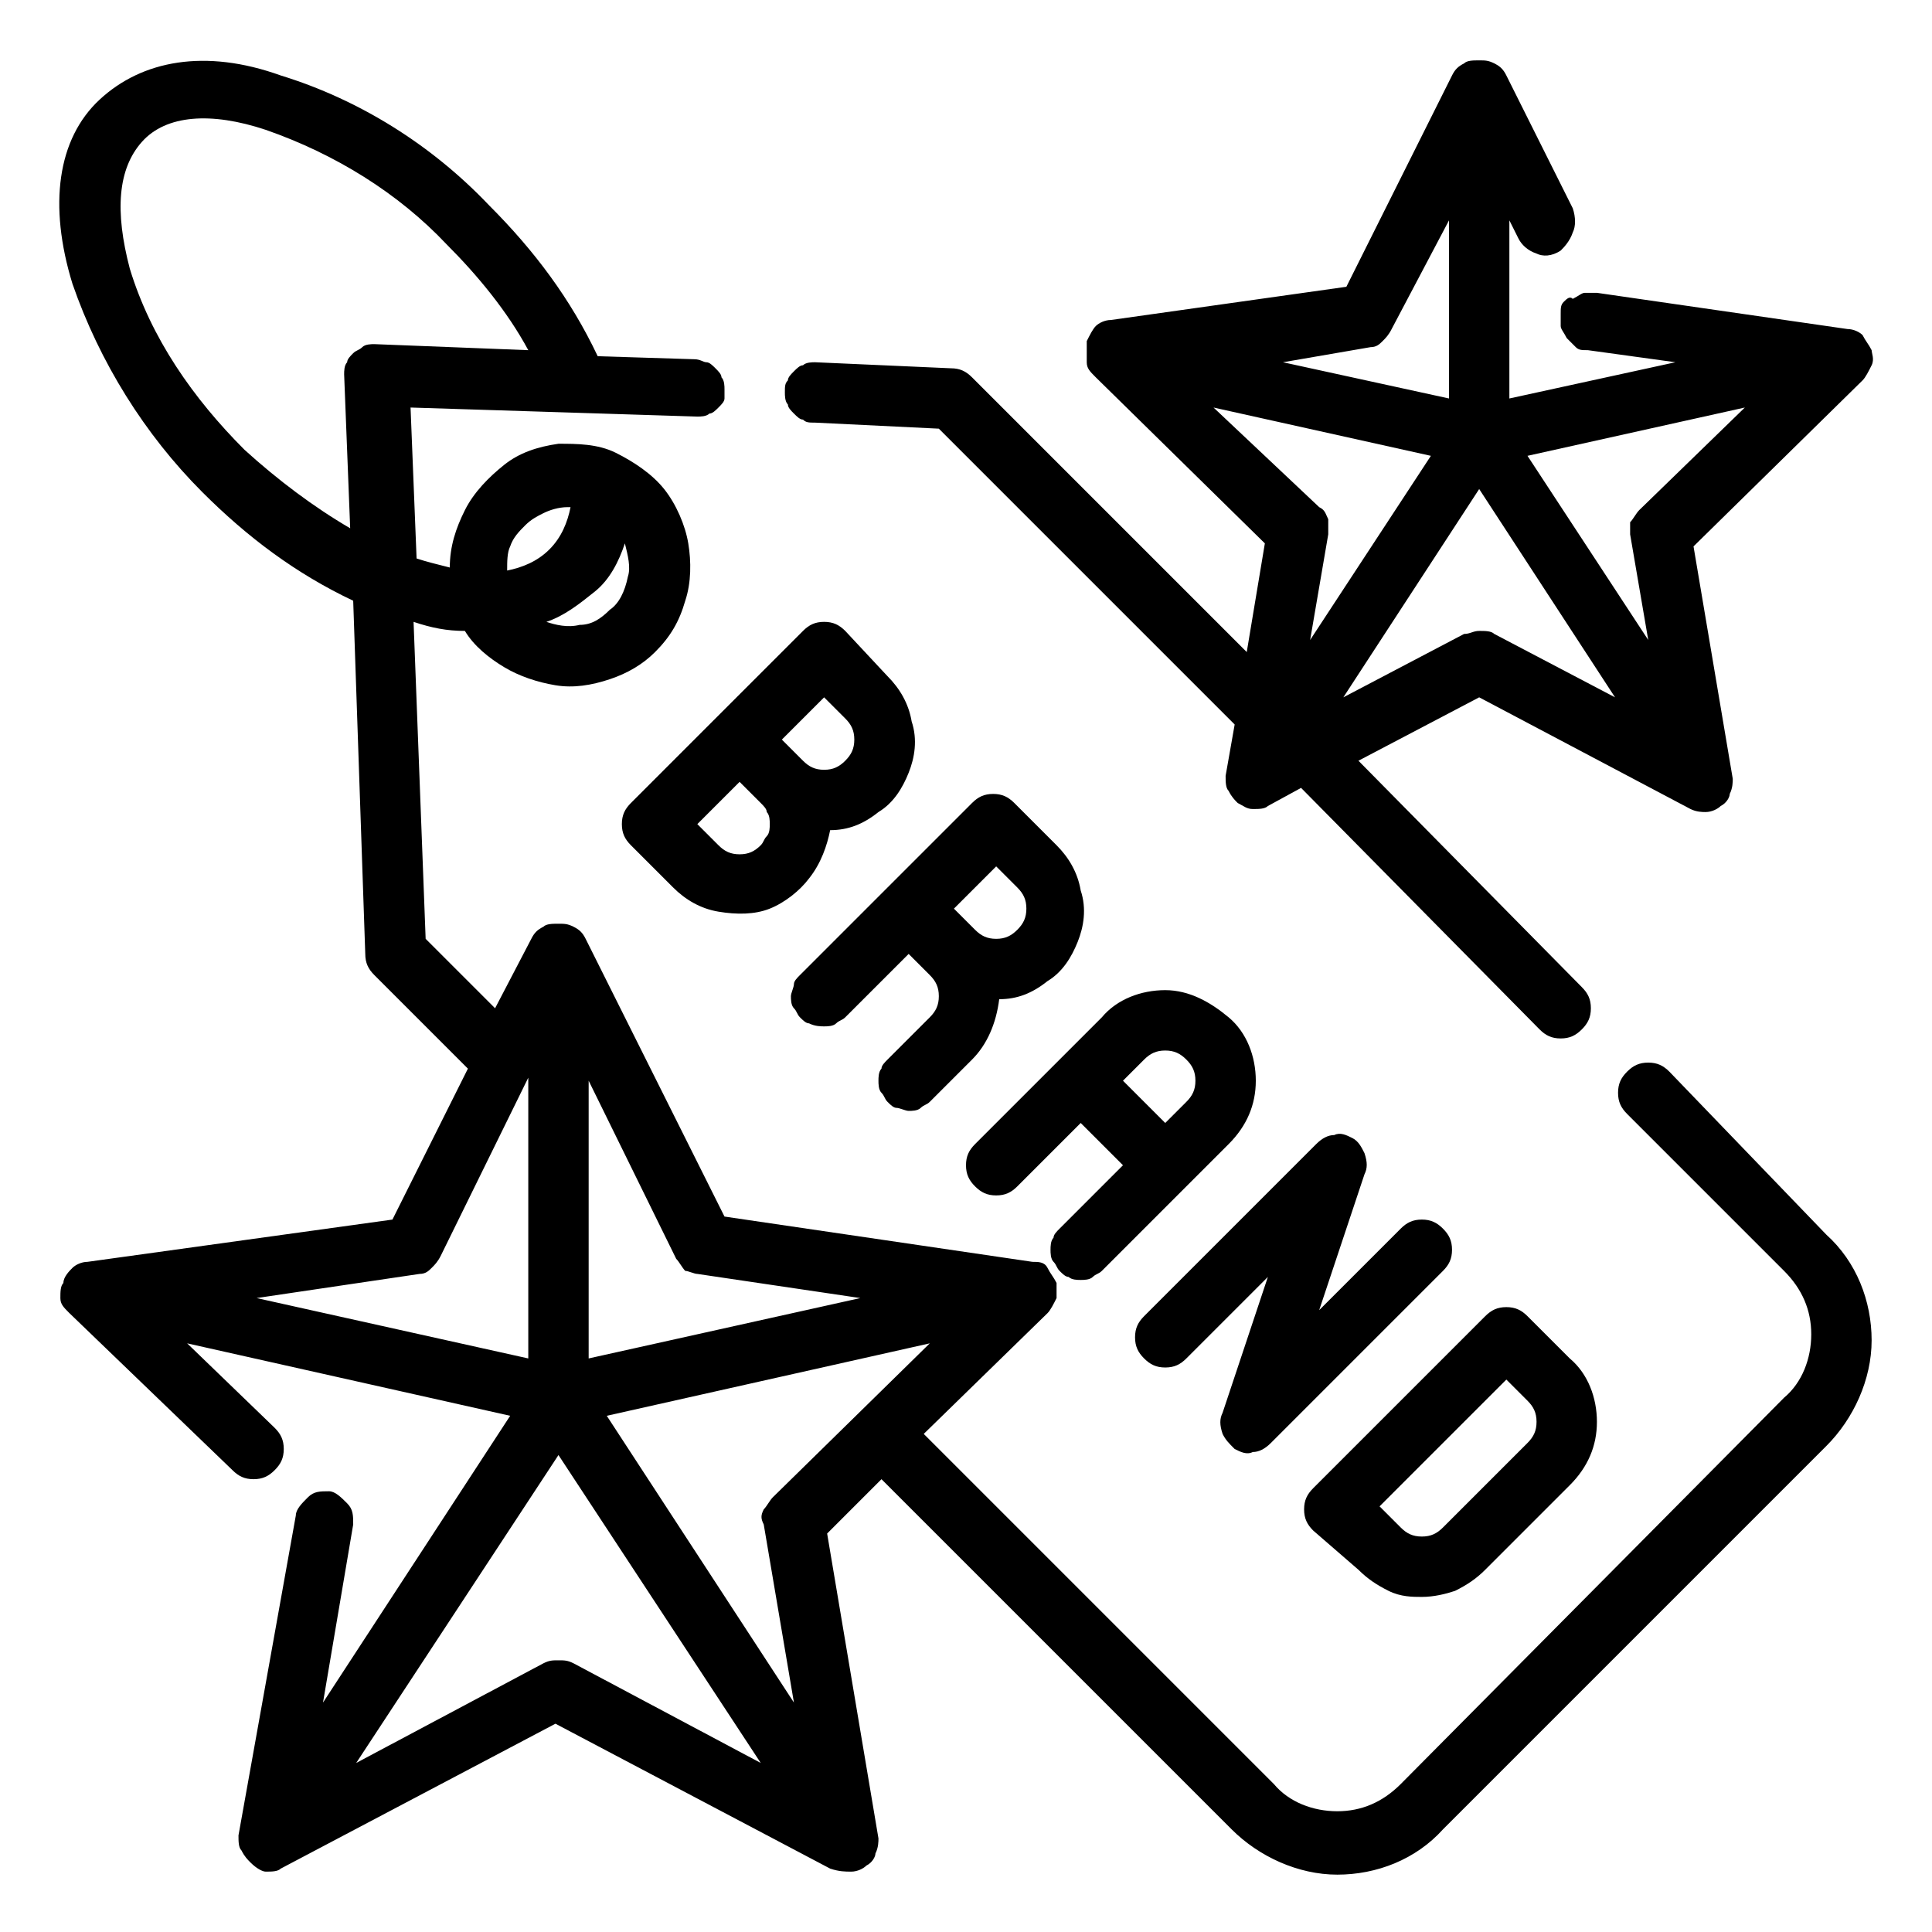
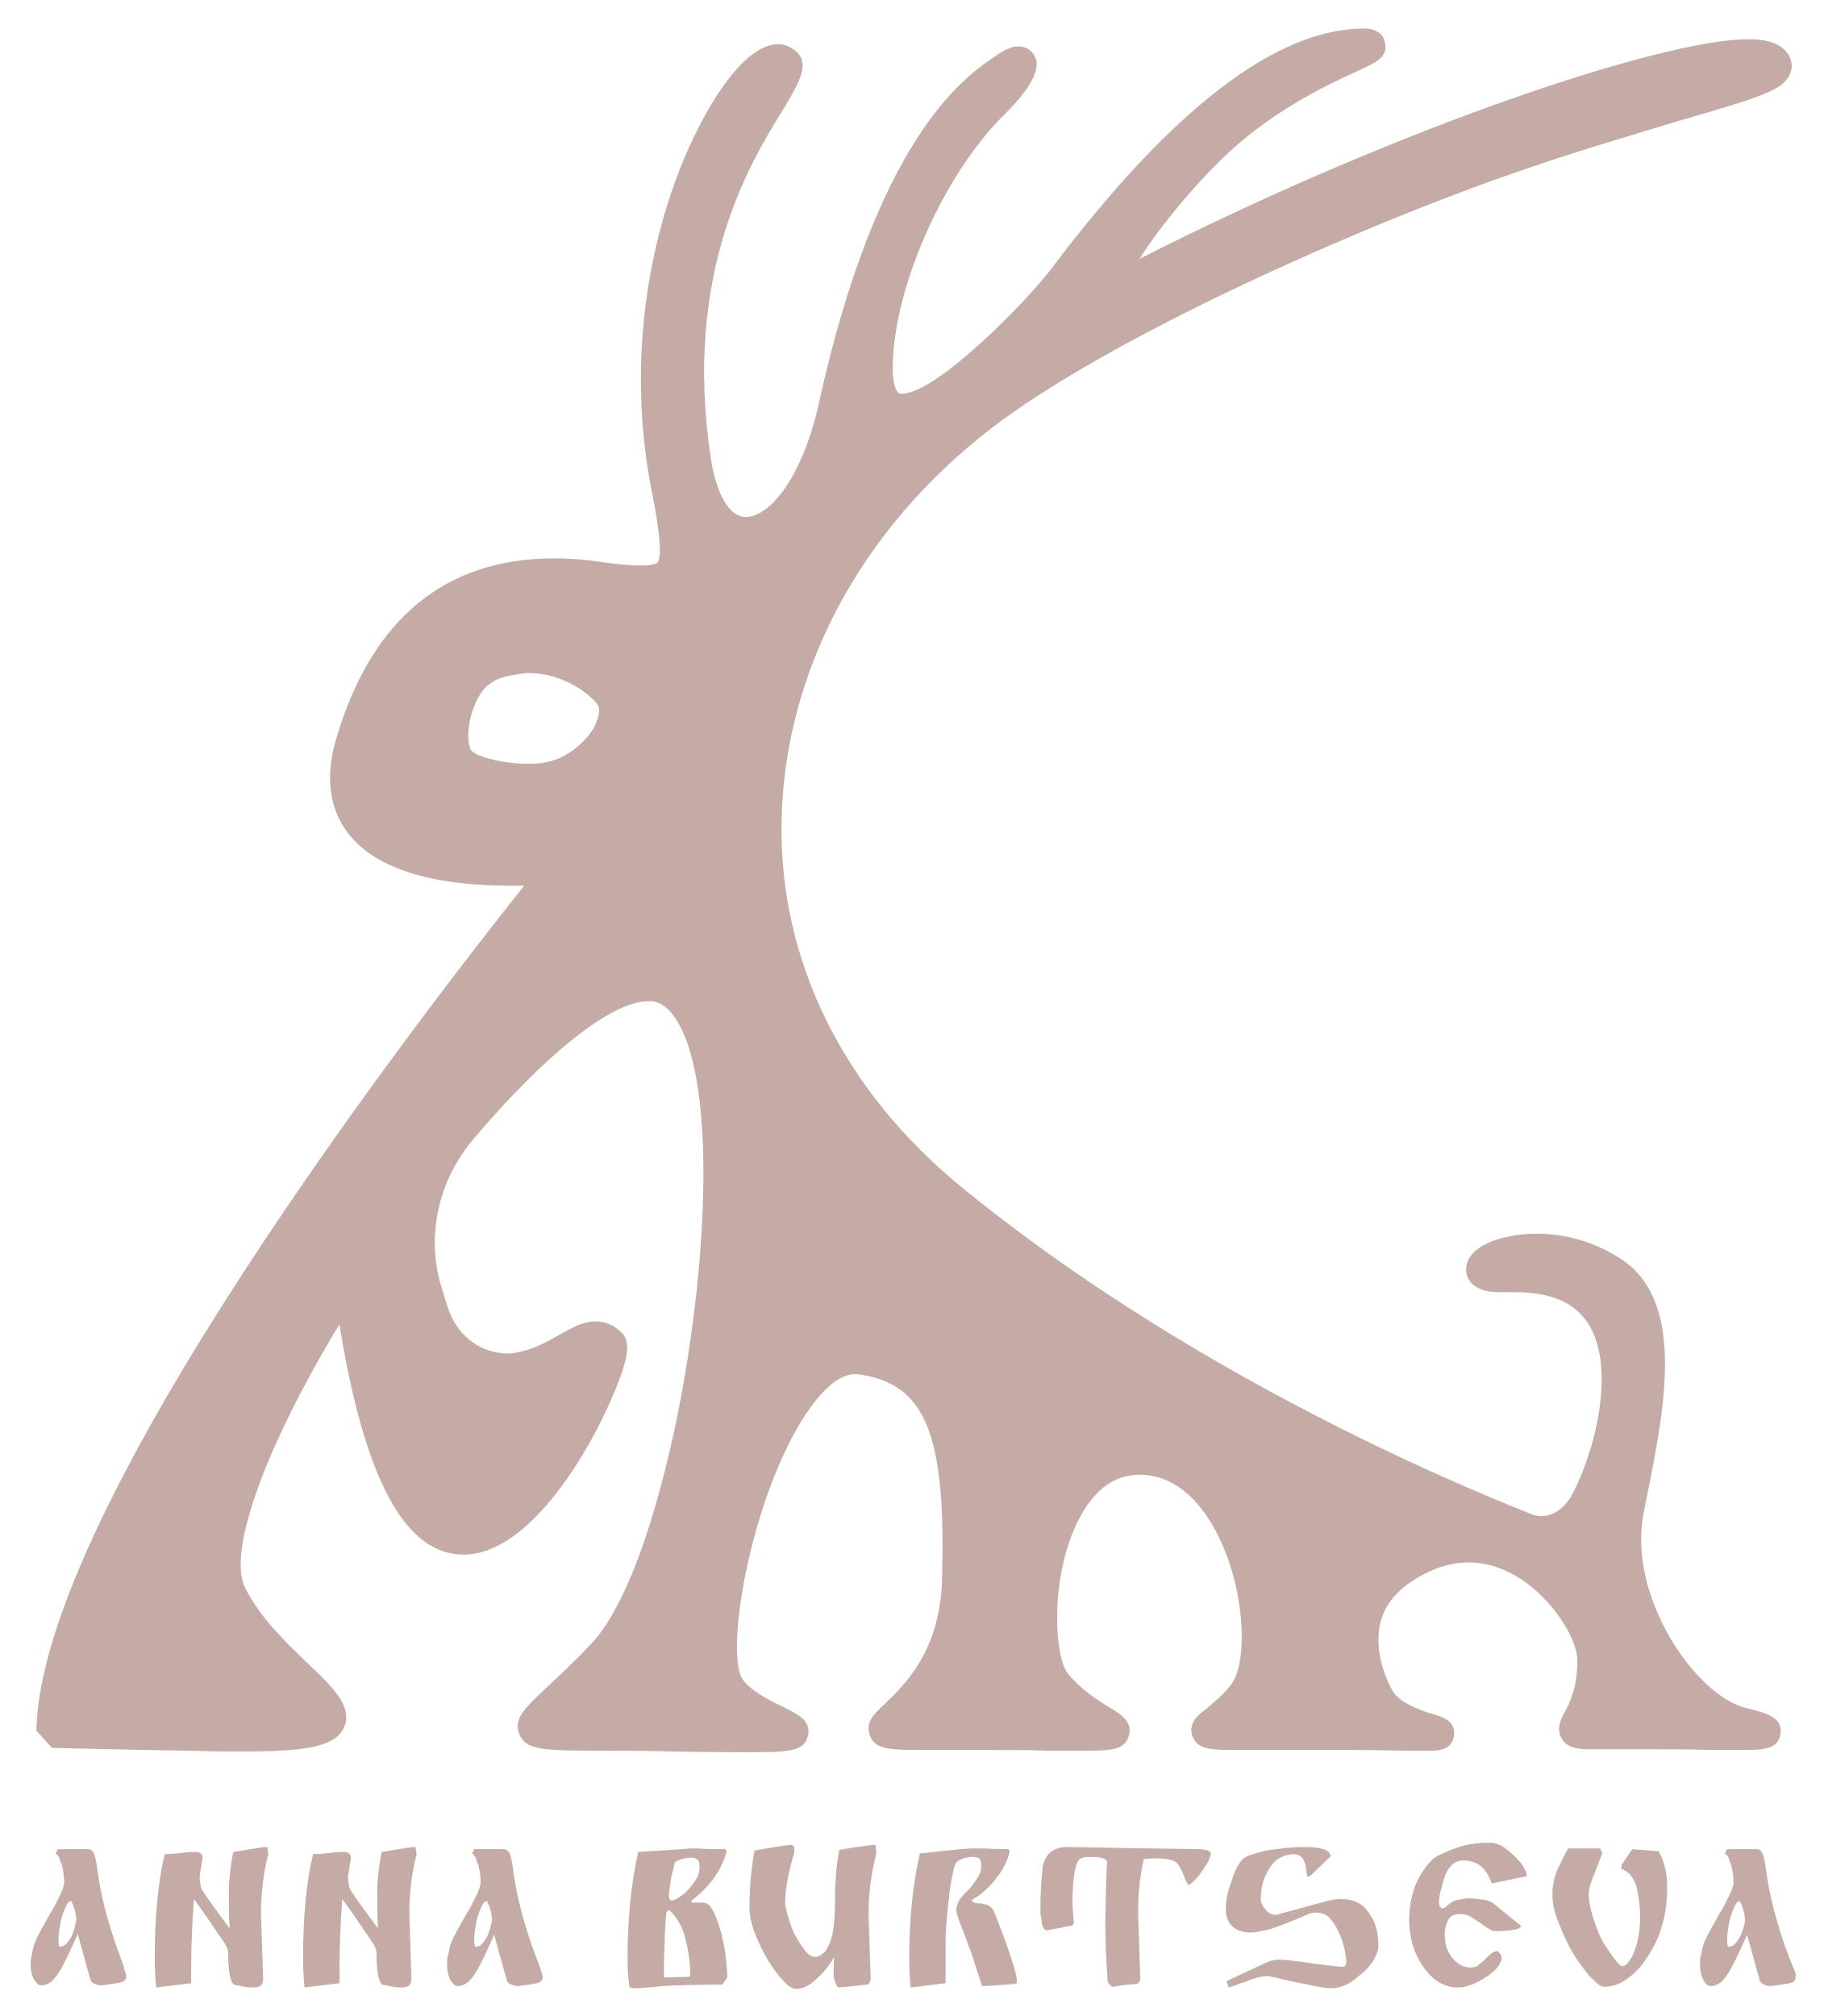
- <svg xmlns="http://www.w3.org/2000/svg" version="1.1" id="Layer_1" x="0px" y="0px" viewBox="0 0 64 64" style="enable-background:new 0 0 64 64;" xml:space="preserve">
-   <defs>
-     <linearGradient id="logo-gradient" x1="50%" y1="0%" x2="50%" y2="100%">
-       <stop offset="0%" stop-color="color-1">
-         <animate attributeName="stop-color" values="#5200ff; #17404e; #5200ff" dur="4s" repeatCount="indefinite" />
-       </stop>
-       <stop offset="50%" stop-color="color-2">
-         <animate attributeName="stop-color" values="#17404e; #5200ff; #17404e" dur="6s" repeatCount="indefinite" />
-       </stop>
-       <stop offset="100%" stop-color="color-3">
-         <animate attributeName="stop-color" values="#5200ff; #17404e; #5200ff" dur="4s" repeatCount="indefinite" />
-       </stop>
-     </linearGradient>
-   </defs>
-   <g fill="url('#logo-gradient')">
-     <path d="M27,14l4.1,0.2l9.8,9.8l-0.3,1.7c0,0.2,0,0.4,0.1,0.5c0.1,0.2,0.2,0.3,0.3,0.4c0.2,0.1,0.3,0.2,0.5,0.2   c0.2,0,0.4,0,0.5-0.1l1.1-0.6l7.9,8c0.2,0.2,0.4,0.3,0.7,0.3c0.3,0,0.5-0.1,0.7-0.3c0.2-0.2,0.3-0.4,0.3-0.7s-0.1-0.5-0.3-0.7   L45,25.2l4-2.1l7,3.7c0.2,0.1,0.4,0.1,0.5,0.1c0.2,0,0.4-0.1,0.5-0.2c0.2-0.1,0.3-0.3,0.3-0.4c0.1-0.2,0.1-0.4,0.1-0.5l-1.3-7.7   l5.6-5.5c0.1-0.1,0.2-0.3,0.3-0.5s0-0.4,0-0.5c-0.1-0.2-0.2-0.3-0.3-0.5c-0.1-0.1-0.3-0.2-0.5-0.2l-8.3-1.2c-0.1,0-0.3,0-0.4,0   c-0.1,0-0.2,0.1-0.4,0.2C52,9.8,51.9,9.9,51.8,10c-0.1,0.1-0.1,0.2-0.1,0.4c0,0.1,0,0.3,0,0.4c0,0.1,0.1,0.2,0.2,0.4   c0.1,0.1,0.2,0.2,0.3,0.3c0.1,0.1,0.2,0.1,0.4,0.1l2.9,0.4L50,13.2V7.3l0.3,0.6c0.1,0.2,0.3,0.4,0.6,0.5c0.2,0.1,0.5,0.1,0.8-0.1   C51.8,8.2,52,8,52.1,7.7c0.1-0.2,0.1-0.5,0-0.8l-2.2-4.4c-0.1-0.2-0.2-0.3-0.4-0.4S49.2,2,49,2c-0.2,0-0.4,0-0.5,0.1   c-0.2,0.1-0.3,0.2-0.4,0.4l-3.5,7l-7.8,1.1c-0.2,0-0.4,0.1-0.5,0.2c-0.1,0.1-0.2,0.3-0.3,0.5C36,11.6,36,11.8,36,12   c0,0.2,0.1,0.3,0.3,0.5l5.6,5.5l-0.6,3.6l-9.1-9.1c-0.2-0.2-0.4-0.3-0.7-0.3L27,12c-0.1,0-0.3,0-0.4,0.1c-0.1,0-0.2,0.1-0.3,0.2   c-0.1,0.1-0.2,0.2-0.2,0.3C26,12.7,26,12.8,26,13c0,0.1,0,0.3,0.1,0.4c0,0.1,0.1,0.2,0.2,0.3c0.1,0.1,0.2,0.2,0.3,0.2   C26.7,14,26.8,14,27,14z M48.5,21l-4,2.1l4.5-6.9l4.5,6.9l-4-2.1c-0.1-0.1-0.3-0.1-0.5-0.1S48.7,21,48.5,21z M54,17.7l0.6,3.5   l-4-6.1l7.2-1.6l-3.5,3.4c-0.1,0.1-0.2,0.3-0.3,0.4C54,17.4,54,17.6,54,17.7L54,17.7z M45.4,11.5c0.2,0,0.3-0.1,0.4-0.2   c0.1-0.1,0.2-0.2,0.3-0.4L48,7.3v5.9l-5.5-1.2L45.4,11.5z M40.2,13.5l7.2,1.6l-4,6.1l0.6-3.5c0-0.2,0-0.3,0-0.5   c-0.1-0.2-0.1-0.3-0.3-0.4L40.2,13.5z" />
-     <path d="M55.3,35.5c-0.2-0.2-0.4-0.3-0.7-0.3c-0.3,0-0.5,0.1-0.7,0.3s-0.3,0.4-0.3,0.7c0,0.3,0.1,0.5,0.3,0.7l5.2,5.2   c0.6,0.6,0.9,1.3,0.9,2.1s-0.3,1.6-0.9,2.1L46.4,59.1c-0.6,0.6-1.3,0.9-2.1,0.9c-0.8,0-1.6-0.3-2.1-0.9L30.6,47.5l4.1-4   c0.1-0.1,0.2-0.3,0.3-0.5c0-0.2,0-0.4,0-0.5c-0.1-0.2-0.2-0.3-0.3-0.5s-0.3-0.2-0.5-0.2L24,40.3l-4.6-9.2c-0.1-0.2-0.2-0.3-0.4-0.4   c-0.2-0.1-0.3-0.1-0.5-0.1s-0.4,0-0.5,0.1c-0.2,0.1-0.3,0.2-0.4,0.4l-1.2,2.3l-2.3-2.3l-0.4-10.5c0.6,0.2,1.1,0.3,1.7,0.3   c0.3,0.5,0.8,0.9,1.3,1.2c0.5,0.3,1.1,0.5,1.7,0.6c0.6,0.1,1.2,0,1.8-0.2c0.6-0.2,1.1-0.5,1.5-0.9c0.5-0.5,0.8-1,1-1.7   c0.2-0.6,0.2-1.3,0.1-1.9c-0.1-0.6-0.4-1.3-0.8-1.8c-0.4-0.5-1-0.9-1.6-1.2c-0.6-0.3-1.3-0.3-1.9-0.3c-0.7,0.1-1.3,0.3-1.8,0.7   c-0.5,0.4-1,0.9-1.3,1.5c-0.3,0.6-0.5,1.2-0.5,1.9c-0.4-0.1-0.8-0.2-1.1-0.3l-0.2-5l9.5,0.3c0.1,0,0.3,0,0.4-0.1   c0.1,0,0.2-0.1,0.3-0.2c0.1-0.1,0.2-0.2,0.2-0.3C24,13.1,24,13,24,12.9c0-0.1,0-0.3-0.1-0.4c0-0.1-0.1-0.2-0.2-0.3   c-0.1-0.1-0.2-0.2-0.3-0.2s-0.2-0.1-0.4-0.1l-3.2-0.1c-0.9-1.9-2.1-3.5-3.6-5c-1.9-2-4.3-3.5-6.9-4.3C6.8,1.6,4.7,2,3.3,3.3   S1.6,6.8,2.4,9.4c0.9,2.6,2.4,5,4.3,6.9c1.5,1.5,3.1,2.7,5,3.6l0.4,11.7c0,0.3,0.1,0.5,0.3,0.7l3.1,3.1l-2.5,5L2.9,41.8   c-0.2,0-0.4,0.1-0.5,0.2c-0.1,0.1-0.3,0.3-0.3,0.5C2,42.6,2,42.8,2,43c0,0.2,0.1,0.3,0.3,0.5l5.4,5.2C7.9,48.9,8.1,49,8.4,49   c0.3,0,0.5-0.1,0.7-0.3c0.2-0.2,0.3-0.4,0.3-0.7c0-0.3-0.1-0.5-0.3-0.7l-2.9-2.8l10.7,2.4l-6.2,9.5l1-5.9c0-0.3,0-0.5-0.2-0.7   c-0.2-0.2-0.4-0.4-0.6-0.4c-0.3,0-0.5,0-0.7,0.2c-0.2,0.2-0.4,0.4-0.4,0.6L7.9,60.8c0,0.2,0,0.4,0.1,0.5c0.1,0.2,0.2,0.3,0.3,0.4   C8.5,61.9,8.7,62,8.8,62c0.2,0,0.4,0,0.5-0.1l9.1-4.8l9.1,4.8C27.8,62,28,62,28.2,62c0.2,0,0.4-0.1,0.5-0.2   c0.2-0.1,0.3-0.3,0.3-0.4c0.1-0.2,0.1-0.4,0.1-0.5l-1.7-10.1l1.8-1.8l11.6,11.6c0.9,0.9,2.2,1.5,3.5,1.5s2.6-0.5,3.5-1.5l12.7-12.7   c0.9-0.9,1.5-2.2,1.5-3.5c0-1.3-0.5-2.6-1.5-3.5L55.3,35.5z M20.2,20.2c-0.3,0.3-0.6,0.5-1,0.5c-0.4,0.1-0.8,0-1.1-0.1   c0.6-0.2,1.1-0.6,1.6-1c0.5-0.4,0.8-1,1-1.6c0.1,0.4,0.2,0.8,0.1,1.1C20.7,19.6,20.5,20,20.2,20.2L20.2,20.2z M17.4,17.4   c0.2-0.2,0.4-0.3,0.6-0.4c0.2-0.1,0.5-0.2,0.8-0.2c0,0,0.1,0,0.1,0c-0.1,0.5-0.3,1-0.7,1.4c-0.4,0.4-0.9,0.6-1.4,0.7   c0-0.3,0-0.6,0.1-0.8C17,17.8,17.2,17.6,17.4,17.4z M8.1,14.9c-1.7-1.7-3.1-3.7-3.8-6C3.8,7,3.9,5.6,4.7,4.7s2.3-1,4.1-0.4   c2.3,0.8,4.4,2.1,6,3.8c1,1,2,2.2,2.7,3.5l-5.1-0.2c-0.1,0-0.3,0-0.4,0.1c-0.1,0.1-0.2,0.1-0.3,0.2c-0.1,0.1-0.2,0.2-0.2,0.3   c-0.1,0.1-0.1,0.3-0.1,0.4l0.2,5.1C10.4,16.8,9.2,15.9,8.1,14.9L8.1,14.9z M23.1,42.2l5.4,0.8l-9,2v-9.2l2.9,5.9   c0.1,0.1,0.2,0.3,0.3,0.4C22.8,42.1,23,42.2,23.1,42.2z M8.5,43l5.4-0.8c0.2,0,0.3-0.1,0.4-0.2c0.1-0.1,0.2-0.2,0.3-0.4l2.9-5.9V45   L8.5,43z M18,55.1l-6.2,3.3l6.7-10.2l6.7,10.2L19,55.1C18.8,55,18.7,55,18.5,55S18.2,55,18,55.1L18,55.1z M25.3,50.5l1,5.9   l-6.2-9.5l10.7-2.4l-5.2,5.1c-0.1,0.1-0.2,0.3-0.3,0.4C25.2,50.2,25.2,50.3,25.3,50.5L25.3,50.5z" />
+ <svg xmlns="http://www.w3.org/2000/svg" version="1.1" id="Layer_1" x="0px" y="0px" viewBox="0 0 255.7 282.7" style="enable-background:new 0 0 255.7 282.7;" xml:space="preserve">
+   <style type="text/css">
+ 	.st0{fill:#C5ABA5;}
+ </style>
+   <g>
    <g>
-       <path d="M27.5,27.5c0.6,0,1.1-0.2,1.6-0.6c0.5-0.3,0.8-0.8,1-1.3c0.2-0.5,0.3-1.1,0.1-1.7c-0.1-0.6-0.4-1.1-0.8-1.5L28,20.9    c-0.2-0.2-0.4-0.3-0.7-0.3c-0.3,0-0.5,0.1-0.7,0.3l-5.7,5.7c-0.2,0.2-0.3,0.4-0.3,0.7c0,0.3,0.1,0.5,0.3,0.7l1.4,1.4    c0.4,0.4,0.9,0.7,1.5,0.8c0.6,0.1,1.2,0.1,1.7-0.1c0.5-0.2,1-0.6,1.3-1C27.2,28.6,27.4,28,27.5,27.5L27.5,27.5z M27.3,23.1    l0.7,0.7c0.2,0.2,0.3,0.4,0.3,0.7c0,0.3-0.1,0.5-0.3,0.7c-0.2,0.2-0.4,0.3-0.7,0.3c-0.3,0-0.5-0.1-0.7-0.3l-0.7-0.7L27.3,23.1z     M25.2,28c-0.2,0.2-0.4,0.3-0.7,0.3S24,28.2,23.8,28l-0.7-0.7l1.4-1.4l0.7,0.7c0.1,0.1,0.2,0.2,0.2,0.3c0.1,0.1,0.1,0.3,0.1,0.4    c0,0.1,0,0.3-0.1,0.4C25.3,27.8,25.3,27.9,25.2,28L25.2,28z" />
-       <path d="M29.4,35.1c-0.1,0.1-0.2,0.2-0.2,0.3c-0.1,0.1-0.1,0.3-0.1,0.4c0,0.1,0,0.3,0.1,0.4c0.1,0.1,0.1,0.2,0.2,0.3    c0.1,0.1,0.2,0.2,0.3,0.2s0.3,0.1,0.4,0.1c0.1,0,0.3,0,0.4-0.1c0.1-0.1,0.2-0.1,0.3-0.2l1.4-1.4c0.5-0.5,0.8-1.2,0.9-2    c0.6,0,1.1-0.2,1.6-0.6c0.5-0.3,0.8-0.8,1-1.3c0.2-0.5,0.3-1.1,0.1-1.7c-0.1-0.6-0.4-1.1-0.8-1.5l-1.4-1.4    c-0.2-0.2-0.4-0.3-0.7-0.3c-0.3,0-0.5,0.1-0.7,0.3l-5.7,5.7c-0.1,0.1-0.2,0.2-0.2,0.3s-0.1,0.3-0.1,0.4c0,0.1,0,0.3,0.1,0.4    c0.1,0.1,0.1,0.2,0.2,0.3c0.1,0.1,0.2,0.2,0.3,0.2C27,34,27.2,34,27.3,34c0.1,0,0.3,0,0.4-0.1c0.1-0.1,0.2-0.1,0.3-0.2l2.1-2.1    l0.7,0.7c0.2,0.2,0.3,0.4,0.3,0.7c0,0.3-0.1,0.5-0.3,0.7L29.4,35.1z M33,28.7l0.7,0.7c0.2,0.2,0.3,0.4,0.3,0.7s-0.1,0.5-0.3,0.7    c-0.2,0.2-0.4,0.3-0.7,0.3s-0.5-0.1-0.7-0.3l-0.7-0.7L33,28.7z" />
-       <path d="M35.1,40.7c-0.1,0.1-0.2,0.2-0.2,0.3c-0.1,0.1-0.1,0.3-0.1,0.4c0,0.1,0,0.3,0.1,0.4c0.1,0.1,0.1,0.2,0.2,0.3    c0.1,0.1,0.2,0.2,0.3,0.2c0.1,0.1,0.3,0.1,0.4,0.1c0.1,0,0.3,0,0.4-0.1c0.1-0.1,0.2-0.1,0.3-0.2l4.2-4.2c0.6-0.6,0.9-1.3,0.9-2.1    c0-0.8-0.3-1.6-0.9-2.1c-0.6-0.5-1.3-0.9-2.1-0.9c-0.8,0-1.6,0.3-2.1,0.9l-4.2,4.2c-0.2,0.2-0.3,0.4-0.3,0.7    c0,0.3,0.1,0.5,0.3,0.7c0.2,0.2,0.4,0.3,0.7,0.3c0.3,0,0.5-0.1,0.7-0.3l2.1-2.1l1.4,1.4L35.1,40.7z M37.2,35.8l0.7-0.7    c0.2-0.2,0.4-0.3,0.7-0.3c0.3,0,0.5,0.1,0.7,0.3c0.2,0.2,0.3,0.4,0.3,0.7c0,0.3-0.1,0.5-0.3,0.7l-0.7,0.7L37.2,35.8z" />
-       <path d="M40.9,48c0.2,0.1,0.4,0.2,0.6,0.1c0.2,0,0.4-0.1,0.6-0.3l5.7-5.7c0.2-0.2,0.3-0.4,0.3-0.7c0-0.3-0.1-0.5-0.3-0.7    c-0.2-0.2-0.4-0.3-0.7-0.3s-0.5,0.1-0.7,0.3l-2.7,2.7l1.5-4.5c0.1-0.2,0.1-0.4,0-0.7c-0.1-0.2-0.2-0.4-0.4-0.5    c-0.2-0.1-0.4-0.2-0.6-0.1c-0.2,0-0.4,0.1-0.6,0.3l-5.7,5.7c-0.2,0.2-0.3,0.4-0.3,0.7s0.1,0.5,0.3,0.7c0.2,0.2,0.4,0.3,0.7,0.3    s0.5-0.1,0.7-0.3l2.7-2.7l-1.5,4.5c-0.1,0.2-0.1,0.4,0,0.7C40.6,47.7,40.7,47.8,40.9,48z" />
-       <path d="M45,52c0.3,0.3,0.6,0.5,1,0.7c0.4,0.2,0.8,0.2,1.1,0.2c0.4,0,0.8-0.1,1.1-0.2c0.4-0.2,0.7-0.4,1-0.7l2.8-2.8    c0.6-0.6,0.9-1.3,0.9-2.1c0-0.8-0.3-1.6-0.9-2.1l-1.4-1.4c-0.2-0.2-0.4-0.3-0.7-0.3c-0.3,0-0.5,0.1-0.7,0.3l-5.7,5.7    c-0.2,0.2-0.3,0.4-0.3,0.7c0,0.3,0.1,0.5,0.3,0.7L45,52z M49.9,45.7l0.7,0.7c0.2,0.2,0.3,0.4,0.3,0.7c0,0.3-0.1,0.5-0.3,0.7    l-2.8,2.8c-0.2,0.2-0.4,0.3-0.7,0.3c-0.3,0-0.5-0.1-0.7-0.3l-0.7-0.7L49.9,45.7z" />
+       <g>
+         <path class="st0" d="M219.4,240.1c-0.5,1-1.2,2.3-0.4,3.7c0.9,1.5,2.7,1.5,4.4,1.5c0.6,0,1.3,0,2.2,0c1.1,0,2.5,0,4.1,0l1.5,0     c3.1,0,6,0,8.4,0.1c1.7,0,3.2,0,4.5,0c3,0,5.3,0,5.6-2.3c0.3-2.3-2-2.9-4.9-3.6c-7.1-1.8-16.6-15.7-14.3-27.3l0.3-1.6     c2.7-13.3,5.7-28.3-3.7-34.2c-4.4-2.8-8.7-3.4-11.6-3.4c-4.8,0-9.9,1.7-9.9,5c0,1.3,0.8,2.3,2.1,2.8c0.7,0.3,1.6,0.4,2.8,0.4     c0.2,0,0.5,0,0.7,0c0.4,0,0.8,0,1.2,0c5.2,0,8.6,1.5,10.5,4.7c3.7,6.3,0.7,17.9-2.5,23.8c-1,1.8-2.6,2.9-4.2,2.9     c-0.5,0-1-0.1-1.5-0.3c-13.9-5.5-49.3-20.9-79.7-45.7c-16.7-13.6-25.7-31.8-25.4-51.2c0.3-21,11-41.2,29.5-55.4     c15.2-11.7,47.3-26.5,71.1-35c9.8-3.5,18.5-6,25.4-8.1c11.4-3.3,14.5-4.3,15.4-6.5c0.4-0.8,0.3-1.8-0.1-2.6     c-1.2-2-3.8-2.3-5.7-2.3c-12,0-49,12.3-85.4,30.8c2.4-3.9,7.8-10.6,12.6-15c6.5-6,13.9-9.5,17.9-11.3c2.8-1.3,4.4-2,3.9-4.1     c-0.1-0.6-0.7-1.9-2.9-1.9c-12.3,0-27,11.3-43.8,33.6c-3.2,4.3-16.1,17.6-21,17.6c-0.4,0-0.5-0.1-0.6-0.2     c-0.1-0.1-0.8-0.9-0.7-3.8c0.2-11.2,7.3-27,15.8-35.3c0.9-0.9,5.3-5.2,4.2-7.8c-0.4-1-1.3-1.6-2.4-1.6c-0.9,0-1.9,0.4-3.7,1.7     c-4,2.8-16.1,11.2-24.3,48.5c-2.3,10.3-6.9,15.8-10.2,15.8c-2.3,0-4.1-3.1-4.9-8.1c-4-26.1,5.5-41.6,10.1-49     c2.2-3.7,4.2-6.8,1.3-8.6c-0.6-0.4-1.3-0.6-2-0.6c-1.9,0-4.1,1.4-6.4,4.2C95.5,19.2,86.3,42,91.3,68.4c0.7,3.5,1.8,9.4,0.9,10.5     c-0.1,0.1-0.5,0.4-2.4,0.4c-1.5,0-3.6-0.2-6.3-0.6c-2-0.3-4-0.4-5.8-0.4c-15.2,0-25.5,8.4-30.5,25.1c-1.6,5.3-1.1,9.8,1.5,13.3     c4.6,6.2,14.9,7.5,22.6,7.5c0.8,0,1.5,0,2.2,0C59.2,142.2,5.7,211.2,5.1,242.7l2.2,2.4c0.3,0,6.8,0.2,24,0.5c1.2,0,2.3,0,3.3,0     c9.2,0,12.6-0.9,13.7-3.5c1.1-2.8-1.5-5.4-5.1-8.8c-3-2.9-6.7-6.4-8.8-10.6c-2.6-5,2.8-19.8,13.2-37C51.1,207.4,56.8,218,65,218     c9.5,0,18.2-15.3,21.4-23.4c2.1-5.1,1.8-6.8,0.7-7.8c-1-1-2.2-1.5-3.6-1.5c-1.8,0-3.3,0.9-5.1,1.9c-1.4,0.8-3,1.7-4.8,2.2     c-0.8,0.2-1.6,0.4-2.4,0.4c-3.7,0-6.9-2.4-8.2-5.9c-0.5-1.4-0.9-2.8-1.3-4.1c-1.9-7.1,0-14.6,4.8-20.2     c10.1-11.9,19.3-19.2,24.4-19.2c0.2,0,0.4,0,0.6,0c2,0.3,3.6,2.3,4.9,5.9c6.5,18.7-2.1,72.1-13.4,84.1c-2.4,2.6-4.5,4.5-6.2,6.1     c-3.2,3-4.8,4.5-4,6.6c0.9,2.3,3,2.4,11.8,2.4c2.5,0,5.6,0,9.3,0.1c4.8,0.1,8.3,0.1,10.9,0.1c5.6,0,8,0,8.5-2.3     c0.5-2.1-1.4-3-3.4-4c-1.9-0.9-5.5-2.7-6.1-4.6c-1.9-5.8,2.3-27,9.9-37.5c2.2-3,4.3-4.6,6.2-4.6c0.1,0,0.3,0,0.4,0     c9.5,1.3,12.4,8.3,11.8,28.9c-0.3,10.1-5.4,14.8-8.1,17.4c-1.4,1.3-2.7,2.5-2,4.4c0.8,2,2.7,2,8.4,2h7.6c3.7,0,6.7,0,9.1,0.1     c2,0,3.6,0,4.8,0c3.7,0,5.8,0,6.4-2.1c0.6-1.9-1.1-3-2.6-3.9c-1.6-1-4.1-2.5-6-4.9c-1.8-2.3-2.5-12.9,1.3-21     c2.2-4.5,5.1-6.8,8.8-6.8l0.3,0c5.4,0.2,8.7,4.6,10.6,8.3c3.9,7.6,4.3,17.6,2.1,20.9c-1.1,1.6-2.6,2.7-3.6,3.6     c-1.1,0.8-2.6,2-2,3.8c0.7,2,2.5,2,7.2,2l3.3,0c1.7,0,3.8,0,6.2,0c1.6,0,3.4,0,5.3,0c4,0,6.9,0.1,8.8,0.1c1.2,0,2,0,2.6,0     c0.9,0,3,0,3.3-2.1c0.3-2-1.6-2.6-2.5-2.9c-1.4-0.4-4.7-1.4-5.9-3.1c-0.9-1.3-3.1-6-1.8-10.3c0.9-3,3.5-5.4,7.6-7.1     c1.6-0.6,3.1-0.9,4.7-0.9c8.6,0,15.2,9.7,15.2,13.7C221.2,236.7,220.1,238.9,219.4,240.1z M83.2,102.2c-1.2,1.9-3.7,4.2-6.7,4.7     c-0.8,0.2-1.7,0.2-2.7,0.2c-3,0-7.6-1-7.9-2.2c-0.8-2.7,0.6-7.2,2.5-8.8c1.4-1.1,2.5-1.3,5.2-1.7c5.6-0.3,10.1,3.7,10.4,4.8     C84.1,100,83.8,101.1,83.2,102.2z" />
+         <path class="st0" d="M16.9,274.5c-1.7-4.5-2.8-8.7-3.3-12.7c-0.1-0.7-0.2-1.3-0.4-1.8c-0.2-0.5-0.5-0.7-0.9-0.7H8.1l-0.3,0.6     c0.2,0.1,0.3,0.3,0.5,0.6c0.1,0.3,0.2,0.7,0.4,1.1c0.2,0.9,0.3,1.6,0.3,2.3c0,0.5-0.2,1.1-0.6,1.9c-0.4,0.8-0.8,1.7-1.4,2.6     c-0.5,0.9-1,1.8-1.5,2.7c-0.5,0.9-0.8,1.7-0.9,2.3c-0.1,0.4-0.1,0.7-0.2,0.9c0,0.2-0.1,0.6-0.1,1v0.2c0,0.9,0.2,1.6,0.5,2.1     c0.3,0.5,0.6,0.8,1,0.8c0.5,0,1-0.2,1.5-0.6c0.4-0.4,0.8-0.9,1.2-1.6c0.8-1.4,1.5-3,2.4-5l1.8,6.5c0.1,0.2,0.3,0.4,0.6,0.5     c0.3,0.1,0.5,0.2,0.8,0.2c0.3,0,0.9-0.1,1.6-0.2c0.7-0.1,1.2-0.2,1.5-0.3c0.3-0.2,0.5-0.4,0.5-0.7c0-0.3-0.1-0.7-0.3-1.1     C17.4,275.7,17.1,275.1,16.9,274.5z M10,271.6c-0.2,0.4-0.5,0.7-0.7,1C9,272.8,8.7,273,8.4,273c-0.1,0-0.2-0.3-0.2-0.9     c0-1,0.2-2.2,0.5-3.4c0.2-0.6,0.4-1.1,0.6-1.5c0.2-0.4,0.4-0.6,0.7-0.6c0.2,0.4,0.4,0.9,0.5,1.3c0.1,0.4,0.2,0.9,0.2,1.3     C10.6,269.9,10.4,270.7,10,271.6z" />
+         <path class="st0" d="M37.3,259c0,0-0.3,0-0.9,0.1c-0.6,0.1-1.8,0.3-3.7,0.6c-0.4,2.1-0.6,4-0.6,5.6c0,1.8,0,3.5,0.1,5.1     c-1.7-2.3-3-4-3.8-5.3c-0.2-0.3-0.3-0.6-0.3-1c-0.1-0.4-0.1-0.7-0.1-0.9c0-0.2,0.1-0.7,0.2-1.4c0.1-0.7,0.2-1.1,0.2-1.2     c0-0.6-0.3-0.9-1-0.9c-0.3,0-0.8,0-1.7,0.1c-0.9,0.1-1.7,0.2-2.6,0.2c-1,4.2-1.4,9.1-1.4,14.6c0,1.6,0.1,3,0.2,4.1l4.9-0.6     c0-2,0-4.2,0.1-6.6c0.1-2.3,0.2-4,0.3-5.2c1.4,1.9,2.8,4,4.3,6.2c0.4,0.6,0.5,1.1,0.5,1.4c0,0.6,0,1.3,0.1,2.2     c0,0.3,0.1,0.8,0.2,1.2c0.1,0.2,0.1,0.4,0.2,0.6c0.1,0.2,0.2,0.3,0.3,0.4c0.5,0.1,1,0.2,1.5,0.3c0.5,0.1,0.9,0.1,1.3,0.1     c0.4,0,0.8-0.1,1-0.3c0.2-0.2,0.3-0.5,0.3-1c-0.1-3.1-0.2-6.1-0.3-9c0-2.8,0.3-5.4,0.9-7.9c0.1-0.2,0.1-0.4,0.1-0.6     c0-0.2,0-0.4-0.1-0.6C37.6,259.1,37.5,259,37.3,259z" />
+         <path class="st0" d="M58.1,259c0,0-0.3,0-0.9,0.1c-0.6,0.1-1.8,0.3-3.7,0.6c-0.4,2.1-0.6,4-0.6,5.6c0,1.8,0,3.5,0.1,5.1     c-1.7-2.3-3-4-3.8-5.3c-0.2-0.3-0.3-0.6-0.3-1c-0.1-0.4-0.1-0.7-0.1-0.9c0-0.2,0.1-0.7,0.2-1.4c0.1-0.7,0.2-1.1,0.2-1.2     c0-0.6-0.3-0.9-1-0.9c-0.3,0-0.8,0-1.7,0.1c-0.9,0.1-1.7,0.2-2.6,0.2c-1,4.2-1.4,9.1-1.4,14.6c0,1.6,0.1,3,0.2,4.1l4.9-0.6     c0-2,0-4.2,0.1-6.6c0.1-2.3,0.2-4,0.3-5.2c1.4,1.9,2.8,4,4.3,6.2c0.4,0.6,0.5,1.1,0.5,1.4c0,0.6,0,1.3,0.1,2.2     c0,0.3,0.1,0.8,0.2,1.2c0.1,0.2,0.1,0.4,0.2,0.6c0.1,0.2,0.2,0.3,0.3,0.4c0.5,0.1,1,0.2,1.5,0.3c0.5,0.1,0.9,0.1,1.3,0.1     c0.4,0,0.8-0.1,1-0.3c0.2-0.2,0.3-0.5,0.3-1c-0.1-3.1-0.2-6.1-0.3-9c0-2.8,0.3-5.4,0.9-7.9c0.1-0.2,0.1-0.4,0.1-0.6     c0-0.2,0-0.4-0.1-0.6C58.4,259.1,58.2,259,58.1,259z" />
+         <path class="st0" d="M75.2,274.5c-1.7-4.5-2.8-8.7-3.3-12.7c-0.1-0.7-0.2-1.3-0.4-1.8c-0.2-0.5-0.5-0.7-0.9-0.7h-4.1l-0.3,0.6     c0.2,0.1,0.3,0.3,0.5,0.6c0.1,0.3,0.2,0.7,0.4,1.1c0.2,0.9,0.3,1.6,0.3,2.3c0,0.5-0.2,1.1-0.6,1.9c-0.4,0.8-0.8,1.7-1.4,2.6     c-0.5,0.9-1,1.8-1.5,2.7c-0.5,0.9-0.8,1.7-0.9,2.3c-0.1,0.4-0.1,0.7-0.2,0.9c-0.1,0.2-0.1,0.6-0.1,1.2c0,0.9,0.2,1.7,0.5,2.2     c0.3,0.5,0.6,0.8,1,0.8c0.5,0,1-0.2,1.5-0.6c0.4-0.4,0.8-0.9,1.2-1.6c0.8-1.4,1.5-3,2.4-5l1.8,6.5c0.1,0.2,0.3,0.4,0.6,0.5     c0.3,0.1,0.5,0.2,0.8,0.2c0.3,0,0.9-0.1,1.6-0.2c0.7-0.1,1.2-0.2,1.5-0.3c0.3-0.2,0.5-0.4,0.5-0.7c0-0.3-0.1-0.7-0.3-1.1     C75.7,275.7,75.4,275.1,75.2,274.5z M68.3,271.6c-0.2,0.4-0.5,0.7-0.7,1c-0.3,0.3-0.6,0.4-0.9,0.4c-0.1,0-0.2-0.3-0.2-0.9     c0-1,0.2-2.2,0.5-3.4c0.2-0.6,0.4-1.1,0.6-1.5c0.2-0.4,0.4-0.6,0.7-0.6c0.2,0.4,0.4,0.9,0.5,1.3c0.1,0.4,0.2,0.9,0.2,1.3     C68.9,269.9,68.7,270.7,68.3,271.6z" />
+         <path class="st0" d="M99.5,267.2c-0.2-0.2-0.6-0.4-1-0.4H97v-0.3c2.5-1.9,4.2-4.2,4.9-6.9l-0.2-0.3c-1.3,0-2.6,0-3.9-0.1     c-0.6,0-1.3,0-2.1,0.1l-6.2,0.4c-1,4.4-1.5,9.4-1.5,15.1c0,1.5,0.1,2.8,0.3,3.9c0.2,0.1,0.6,0.1,1,0.1h0c0.6,0,1.9-0.1,3.6-0.3     c1.8-0.1,4.6-0.2,8.4-0.2l0.7-1c-0.1-3.6-0.8-6.8-2-9.4C99.8,267.7,99.7,267.5,99.5,267.2z M94.2,263c0.2-0.9,0.4-1.5,0.4-1.8     c0.2-0.2,0.6-0.4,1-0.5c0.4-0.1,0.8-0.2,1.2-0.2c0.3,0,0.5,0,0.7,0.1c0.2,0.1,0.3,0.1,0.4,0.3c0.2,0.3,0.2,0.6,0.2,1     c0,0.5-0.1,1-0.4,1.5c-0.3,0.5-0.7,1-1.1,1.5c-0.5,0.5-0.9,0.9-1.3,1.1c-0.4,0.3-0.8,0.5-1.1,0.5c-0.3,0-0.4-0.3-0.4-0.9     C93.9,264.8,94,264,94.2,263z M96.7,277.2l-3.6,0.1c0-1.1,0-2.7,0.1-4.7c0-1.2,0.1-2.5,0.2-4.1c0-0.1,0-0.2,0.1-0.4     c0.1-0.1,0.2-0.2,0.3-0.2c0.2,0,0.5,0.4,1,1c0.5,0.7,0.9,1.5,1.2,2.5c0.5,1.9,0.8,3.7,0.8,5.5L96.7,277.2z" />
+         <path class="st0" d="M122.6,258.7c-0.2,0-1.9,0.2-4.9,0.7c-0.4,2-0.6,4.3-0.6,7.1c0,3.1-0.3,5.2-0.9,6.3c-0.3,0.6-0.5,1-0.9,1.2     c-0.3,0.3-0.6,0.4-1,0.4c-0.5,0-1-0.3-1.5-1c-0.5-0.6-0.9-1.4-1.4-2.2c-0.4-0.9-0.7-1.7-0.9-2.5c-0.2-0.8-0.4-1.4-0.4-1.8     c0-1.8,0.4-4.1,1.2-6.8c0.1-0.2,0.1-0.4,0.1-0.7c0-0.2,0-0.4-0.1-0.5c-0.1-0.1-0.2-0.2-0.4-0.2c0,0-0.3,0-0.9,0.1     c-0.6,0.1-2,0.3-4.2,0.7c-0.4,2.3-0.7,5-0.7,8.1c0,1.1,0.3,2.3,0.8,3.6c0.5,1.3,1.1,2.5,1.8,3.7c0.7,1.1,1.4,2.1,2.1,2.8     c0.7,0.8,1.3,1.2,1.8,1.2c1,0,2-0.5,2.9-1.4c1-0.9,1.8-1.9,2.5-3.1c-0.1,0.7-0.1,1.5-0.1,2.4c0,0.5,0.1,0.9,0.3,1.3     c0.1,0.4,0.3,0.6,0.6,0.6c0.1,0,0.5-0.1,1-0.1l2.8-0.3c0.3-0.1,0.5-0.4,0.5-1c-0.1-2.6-0.2-5.6-0.3-8.9c0-2.6,0.3-5.3,1-8.1     c0-0.2,0.1-0.3,0.1-0.5c0-0.2,0-0.4-0.1-0.5C122.9,258.8,122.7,258.7,122.6,258.7z" />
+         <path class="st0" d="M139.5,268.3c-0.1-0.3-0.3-0.6-0.5-0.8c-0.2-0.2-0.4-0.3-0.6-0.4c-0.4-0.1-0.8-0.2-1.2-0.2     c-0.2,0-0.4,0-0.6-0.1c-0.2-0.1-0.3-0.2-0.3-0.4c1.3-0.7,2.4-1.7,3.4-3c1-1.2,1.6-2.5,1.9-3.8l-0.2-0.3c-1.7,0-3.1-0.1-4.2-0.1     c-0.5,0-1.3,0-2.4,0.1c-1.1,0.1-3,0.3-5.8,0.6c-1,4.3-1.5,9.2-1.5,14.9c0,1.5,0.1,2.8,0.2,3.9l4.9-0.6v-5.5     c0-1.9,0.2-4.2,0.5-6.7c0.1-1.2,0.3-2.2,0.5-3.1c0.2-0.9,0.3-1.4,0.5-1.6c0.2-0.3,0.5-0.4,1-0.6c0.4-0.1,0.8-0.2,1.2-0.2     c0.6,0,0.9,0.1,1.1,0.3c0.2,0.3,0.2,0.6,0.2,1c0,0.6-0.2,1.2-0.7,1.9s-0.9,1.3-1.5,1.8c-0.5,0.5-0.8,0.9-1,1.3     c-0.2,0.4-0.3,0.8-0.3,1.2c0,0.2,0.1,0.4,0.2,0.8c0.1,0.4,0.3,0.9,0.5,1.4c0.4,1.1,0.8,2,1,2.7c0.2,0.5,0.4,1,0.6,1.6     c0.2,0.7,0.4,1.3,0.6,1.9c0.2,0.6,0.4,1.1,0.5,1.5c0.1,0.4,0.2,0.7,0.3,0.7c0.6,0,2.1-0.1,4.5-0.3c0.2,0,0.3-0.1,0.3-0.3     c0-0.8-0.4-2.2-1.1-4.2C140.9,271.9,140.2,270.1,139.5,268.3z" />
+         <path class="st0" d="M169.4,259.5c-0.3-0.1-0.7-0.2-1.4-0.2c-7.3-0.1-13.4-0.2-18.3-0.3c-2,0-3.2,1-3.5,2.9c-0.2,2-0.3,4-0.3,6     c0,0.3,0,0.6,0.1,0.9c0,0.3,0.1,0.6,0.1,0.9c0.1,0.6,0.3,0.9,0.7,1l3.6-0.7l0.2-0.4c-0.1-1.1-0.2-2.1-0.2-3.1     c0-1.3,0.1-2.7,0.3-4.1c0.1-0.4,0.2-0.8,0.3-1.1c0.1-0.2,0.2-0.4,0.4-0.6c0.3-0.2,0.8-0.3,1.3-0.3c0.6,0,1.1,0,1.7,0.1     c0.3,0.1,0.6,0.2,0.7,0.3c0.1,0.2,0.2,0.3,0.2,0.4c-0.1-0.1-0.2,2.7-0.3,8.4c0,2.1,0.1,4.7,0.3,7.9c0,0.3,0.1,0.6,0.3,0.8     c0.2,0.2,0.3,0.3,0.5,0.3c0.2,0,0.6-0.1,1.2-0.2c0.7-0.1,1.3-0.1,2-0.2c0.4,0,0.6-0.3,0.6-0.9c-0.1-2.9-0.2-5.9-0.3-9     c0-2.5,0.2-5,0.8-7.6c0.3,0,0.7-0.1,1.3-0.1c0.7,0,1.3,0,2,0.1c0.6,0.1,1.1,0.3,1.4,0.6c0.3,0.4,0.5,0.8,0.7,1.2     c0.2,0.4,0.3,0.8,0.5,1.2c0.1,0.2,0.2,0.3,0.2,0.4c0.1,0.1,0.1,0.2,0.2,0.2c0.1,0,0.4-0.2,0.7-0.5c0.3-0.3,0.7-0.7,1-1.2     c0.4-0.5,0.7-1,1-1.5c0.2-0.5,0.4-0.9,0.4-1.2C169.8,259.8,169.7,259.6,169.4,259.5z" />
+         <path class="st0" d="M188.1,266.3c-0.6,0-1.3,0.1-2.1,0.3l-6.6,1.8c-0.2,0.1-0.4,0.1-0.5,0.1c-0.6,0-1-0.2-1.4-0.7     c-0.4-0.4-0.7-1-0.7-1.6c0-1.5,0.4-2.9,1.2-4.2c0.8-1.3,1.9-1.9,3.4-2c0.5,0,0.9,0.2,1.2,0.5c0.2,0.3,0.4,0.7,0.5,1.1     c0.1,1,0.2,1.5,0.3,1.6l0.4-0.2l2.8-2.7c0-0.4-0.4-0.8-1-1c-0.7-0.2-1.5-0.3-2.6-0.3c-1.8,0-3.6,0.2-5.4,0.5     c-0.9,0.2-1.6,0.4-2.2,0.6c-0.6,0.2-1.1,0.5-1.3,0.8c-0.6,0.7-1.1,1.8-1.5,3.2c-0.5,1.3-0.7,2.6-0.7,3.7c0,1.1,0.4,1.9,1,2.4     c0.6,0.5,1.4,0.8,2.4,0.8c0.7,0,1.7-0.2,2.9-0.5c1.2-0.4,3-1.1,5.3-2.1c0.4-0.2,0.8-0.2,1.1-0.2c0.8,0,1.5,0.3,2,0.9     c0.5,0.6,0.9,1.3,1.3,2.2c0.3,0.8,0.6,1.6,0.7,2.3c0.1,0.7,0.2,1.2,0.2,1.4c0,0.6-0.2,0.8-0.5,0.8c-0.6,0-2-0.2-4.5-0.5     c-1.1-0.2-2.1-0.3-3-0.4c-0.9-0.1-1.4-0.1-1.6-0.1c-0.4,0-0.9,0.1-1.6,0.4l-5.6,2.6l0.3,0.9c0.3-0.1,0.7-0.2,1.2-0.4     c0.4-0.2,0.9-0.3,1.4-0.5c1-0.4,2-0.7,2.9-0.7c0.1,0,0.4,0.1,1.1,0.2c0.7,0.2,1.5,0.4,2.5,0.6c1,0.2,2,0.4,3,0.6     c1,0.2,1.7,0.3,2.3,0.3c1.1,0,2.1-0.4,3.1-1.1c0.3-0.2,0.6-0.5,1.1-0.9c0.4-0.3,0.8-0.7,1.1-1.1c0.4-0.4,0.7-0.9,0.9-1.4     c0.3-0.5,0.4-1,0.4-1.5c0-1.8-0.4-3.3-1.3-4.5C191.2,267,189.9,266.3,188.1,266.3z" />
+         <path class="st0" d="M203.5,261.6c0.5-0.5,1.1-0.7,1.8-0.7c1,0,1.8,0.3,2.5,0.9c0.6,0.6,1.1,1.4,1.4,2.3l4.9-1     c0-0.4-0.2-0.9-0.5-1.4c-0.3-0.5-0.8-1-1.3-1.5c-0.5-0.5-1.1-0.9-1.6-1.3c-0.6-0.3-1.2-0.5-1.7-0.5c-1.4,0-2.6,0.1-3.7,0.4     c-1.1,0.3-2.2,0.7-3.4,1.3c-1,0.4-1.9,1.5-2.8,3c-0.9,1.6-1.4,3.5-1.5,5.9c0,2.7,0.7,5,2,6.8c1.3,1.9,2.9,2.9,4.9,2.9     c1.1,0,2.4-0.5,3.8-1.4c0.7-0.4,1.2-0.9,1.6-1.3c0.4-0.5,0.6-0.9,0.7-1.3c0-0.4-0.2-0.8-0.6-1.1c-0.3,0-0.6,0.1-0.8,0.3     c-0.3,0.2-0.6,0.5-0.9,0.8c-0.3,0.3-0.6,0.6-0.9,0.8c-0.3,0.3-0.7,0.4-1.2,0.4c-1,0-1.8-0.5-2.5-1.3c-0.7-0.8-1.1-1.9-1.1-3.3     c0-0.9,0.2-1.5,0.5-2.1c0.3-0.5,0.8-0.8,1.5-0.8c0.6,0,1.1,0.1,1.5,0.3c0.5,0.3,0.9,0.6,1.4,0.9c0.4,0.3,0.8,0.6,1.2,0.8     c0.4,0.3,0.7,0.4,0.9,0.4c0.5,0,1.2,0,2.1-0.1c0.2,0,0.4-0.1,0.6-0.1c0.2,0,0.4-0.1,0.5-0.1c0.3-0.1,0.4-0.2,0.5-0.4     c0.1,0-1.1-0.9-3.4-2.8c-0.2-0.2-0.5-0.4-0.8-0.6c-0.3-0.1-0.7-0.3-1-0.3c-0.7-0.1-1.5-0.2-2.1-0.2c-0.4,0-1,0.1-1.5,0.2     c-0.6,0.1-1.1,0.4-1.4,0.7c-0.3,0.3-0.6,0.5-0.8,0.5c-0.3,0-0.5-0.3-0.5-0.9c0-0.8,0.3-2,0.8-3.5     C202.7,262.7,203.1,262.1,203.5,261.6z" />
+         <path class="st0" d="M228.9,259.3l-1.5,2.2v0.6c1,0.3,1.7,1.2,2.1,2.5c0.3,1.3,0.5,2.7,0.5,4.3c0,1.8-0.3,3.4-0.8,4.7     c-0.2,0.6-0.5,1.1-0.8,1.5c-0.3,0.4-0.6,0.6-0.9,0.6c-0.2,0-0.6-0.3-1-0.9c-0.5-0.6-1-1.4-1.6-2.3c-0.6-1-1-2.1-1.4-3.3     c-0.4-1.2-0.7-2.4-0.7-3.6c0-0.6,0.2-1.5,0.7-2.6c0.4-1.1,0.8-2.1,1.2-3.1l-0.3-0.7h-4.5c-0.5,0.9-1,1.9-1.5,3     c-0.5,1.1-0.7,2.3-0.7,3.5c0,1.2,0.3,2.6,0.9,4c0.6,1.5,1.2,2.9,2,4.2c0.8,1.3,1.6,2.4,2.4,3.3c0.4,0.4,0.7,0.7,1.1,1     c0.3,0.3,0.6,0.4,0.9,0.4c1.1,0,2.3-0.4,3.3-1.2c1.1-0.8,2-1.8,2.8-3.1c1.8-2.7,2.7-5.9,2.7-9.6c0-2-0.4-3.7-1.2-5.1L228.9,259.3     z" />
+         <path class="st0" d="M251.6,276.2c-0.2-0.5-0.4-1-0.7-1.7c-1.7-4.5-2.8-8.7-3.3-12.7c-0.1-0.7-0.2-1.3-0.4-1.8     c-0.2-0.5-0.5-0.7-0.9-0.7h-4.1l-0.3,0.6c0.2,0.1,0.3,0.3,0.5,0.6c0.1,0.3,0.2,0.7,0.4,1.1c0.2,0.9,0.3,1.6,0.3,2.3     c0,0.5-0.2,1.1-0.6,1.9c-0.4,0.8-0.8,1.7-1.4,2.6c-0.5,0.9-1,1.8-1.5,2.7c-0.5,0.9-0.8,1.7-0.9,2.3c-0.1,0.4-0.1,0.7-0.2,0.9     c-0.1,0.2-0.1,0.6-0.1,1.2c0,0.9,0.2,1.7,0.5,2.2c0.3,0.5,0.6,0.8,1,0.8c0.5,0,1-0.2,1.5-0.6c0.4-0.4,0.8-0.9,1.2-1.6     c0.8-1.4,1.5-3,2.4-5l1.8,6.5c0.1,0.2,0.3,0.4,0.6,0.5c0.3,0.1,0.5,0.2,0.8,0.2c0.3,0,0.9-0.1,1.6-0.2c0.7-0.1,1.2-0.2,1.5-0.3     c0.3-0.1,0.5-0.4,0.5-0.7v-0.1C251.9,277,251.8,276.6,251.6,276.2z M244,271.6c-0.2,0.4-0.5,0.7-0.7,1c-0.3,0.3-0.6,0.4-0.9,0.4     c-0.1,0-0.2-0.3-0.2-0.9c0-1,0.2-2.2,0.5-3.4c0.2-0.6,0.4-1.1,0.6-1.5c0.2-0.4,0.4-0.6,0.7-0.6c0.2,0.4,0.4,0.9,0.5,1.3     c0.1,0.4,0.2,0.9,0.2,1.3C244.7,269.9,244.4,270.7,244,271.6z" />
+       </g>
    </g>
  </g>
</svg>
